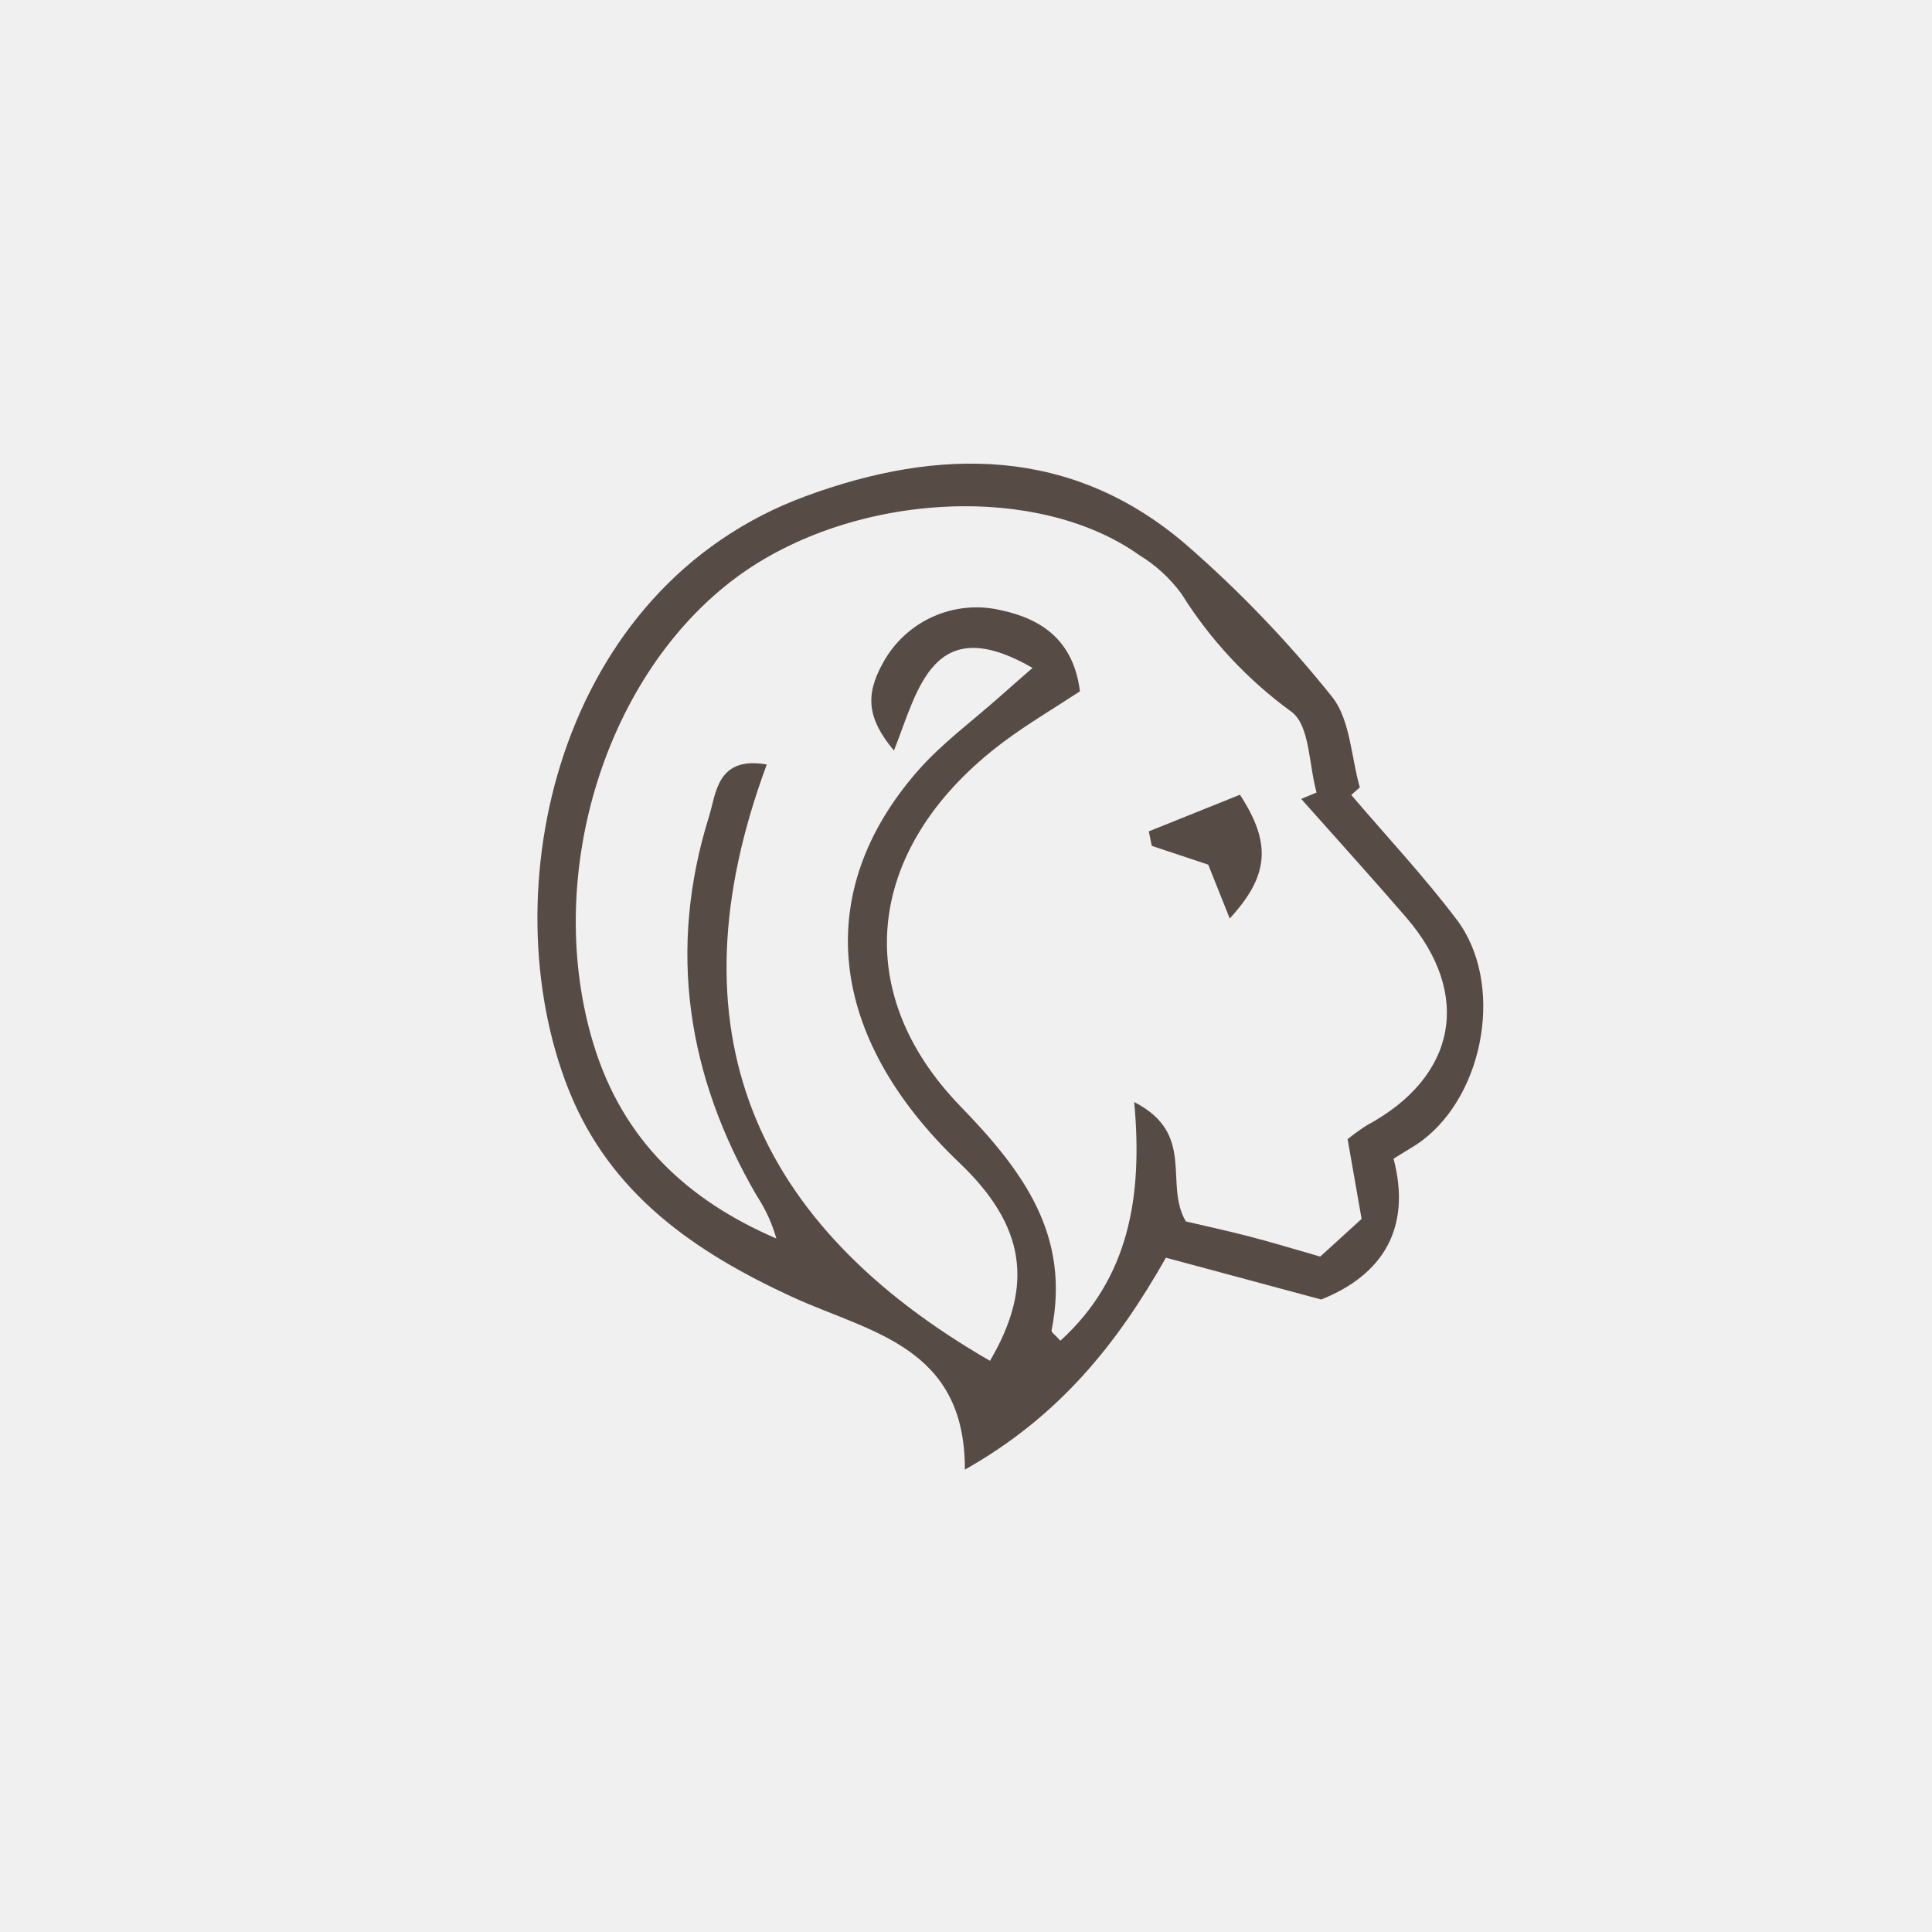
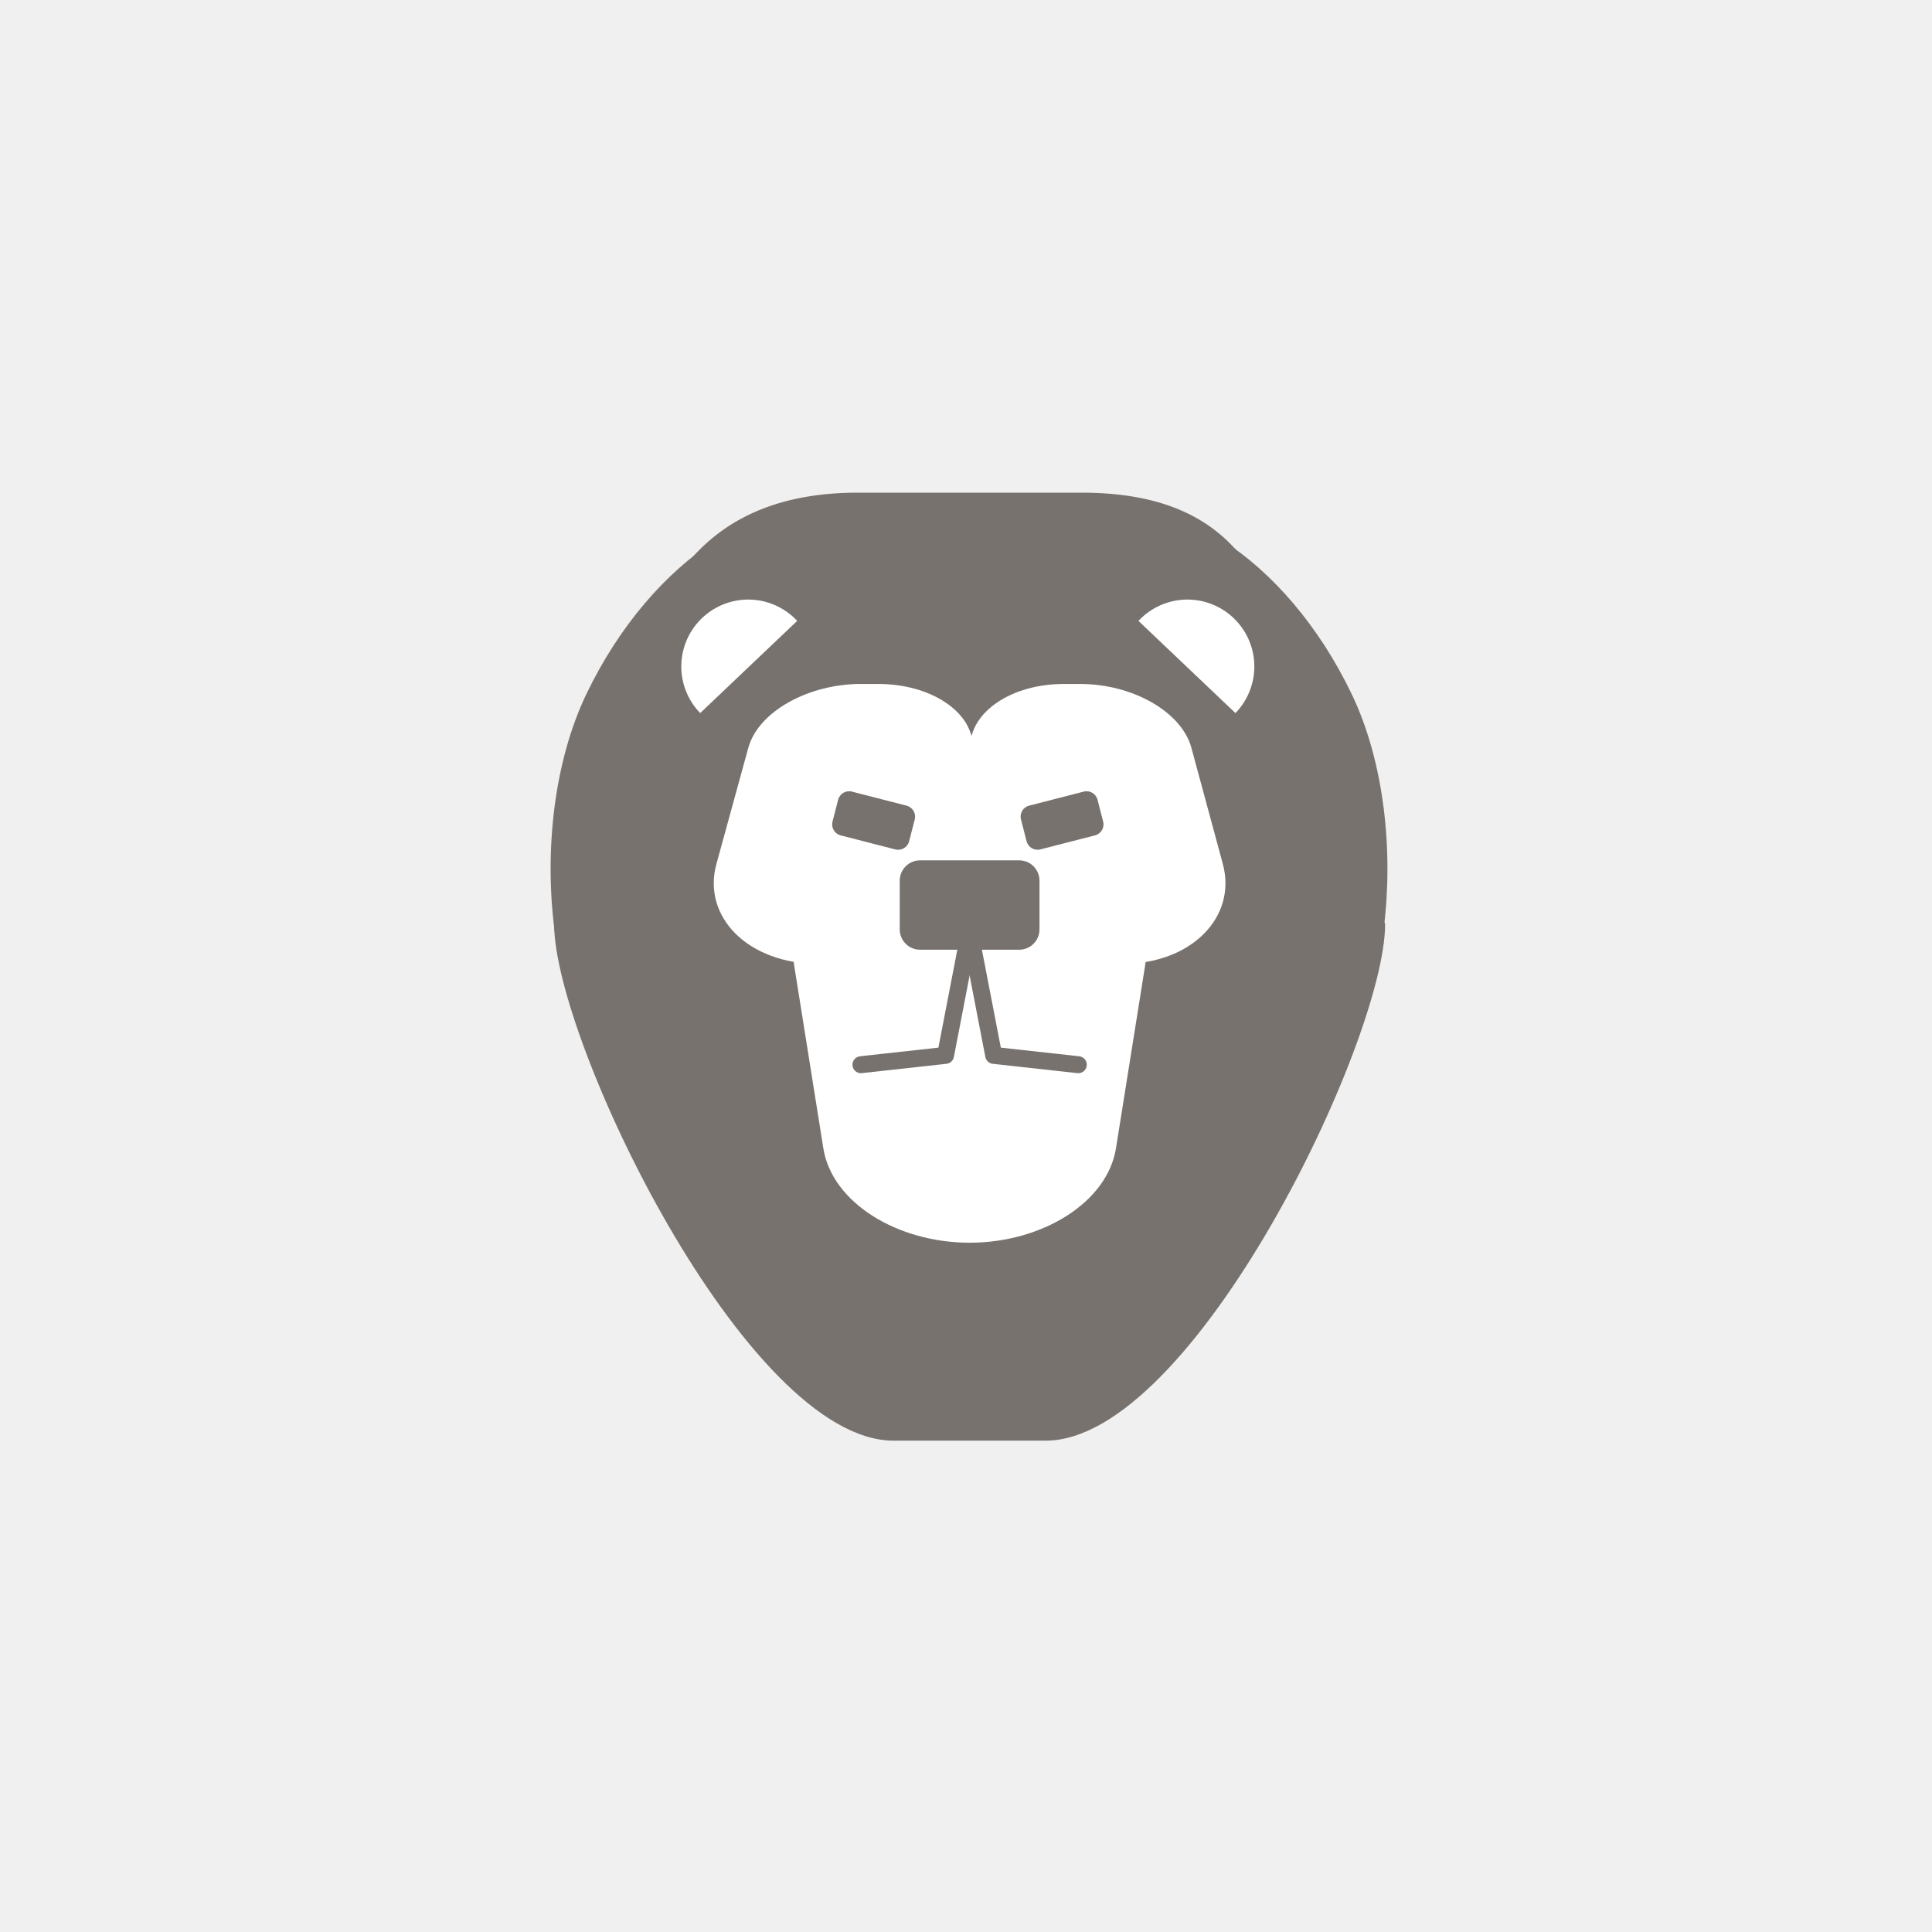
<svg xmlns="http://www.w3.org/2000/svg" width="200" height="200" viewBox="0 0 200 200">
  <g id="img-leo" transform="translate(-2430 1902)">
    <rect id="Rectangle_8" data-name="Rectangle 8" width="200" height="200" transform="translate(2430 -1902)" fill="rgba(217,217,217,0)" />
-     <g id="Group_6" data-name="Group 6" transform="translate(0 -11.275)">
-       <path id="Path_7" data-name="Path 7" d="M743.124-1842.4c3.658,4.292,7.531,8.422,10.923,12.914,4.9,6.481,2.955,17.934-3.585,22.864-.786.592-1.665,1.061-2.958,1.875,1.88,7.18-1.1,12.03-7.491,14.579l-16.074-4.329c-5.02,8.86-10.98,16.393-20.814,21.94.051-12.819-9.926-14.217-17.882-17.883-10.053-4.633-18.842-10.636-23.144-21.472-8.1-20.411-1.3-51.905,24.562-61.422,13.795-5.077,27.583-5.18,39.465,5.108a120.854,120.854,0,0,1,14.994,15.645c1.909,2.376,1.983,6.224,2.891,9.4Zm-5.176.411,1.585-.664c-.8-2.857-.686-6.9-2.568-8.335a43.792,43.792,0,0,1-11.417-12.233,15.273,15.273,0,0,0-4.382-4.017c-10.863-7.717-30.432-6.415-42.252,2.738-13.372,10.354-19.391,30.974-14.231,47.892,3.019,9.9,9.672,16.14,18.93,20.127a15.793,15.793,0,0,0-2.007-4.388c-7.238-12.4-9.276-25.516-4.961-39.319.737-2.358.806-6.268,5.976-5.367-10.171,27.4-1.438,47.59,23.106,61.733,4.609-7.849,3.635-14.014-3.171-20.5-13.664-13.022-15.322-28.015-4.279-40.6,2.5-2.849,5.641-5.136,8.49-7.678.946-.843,1.9-1.67,3.364-2.949-10.356-5.993-11.863,2.306-14.347,8.556-2.773-3.311-2.971-5.734-1.192-8.973a11.026,11.026,0,0,1,12.308-5.549c4.36.934,7.5,3.27,8.138,8.388-2.7,1.776-5.416,3.368-7.92,5.243-14.086,10.547-16.184,25.616-4.444,37.722,6.521,6.725,11.41,13.36,9.424,23.2-.037.186.389.464.918,1.058,7.078-6.445,8.549-14.881,7.639-24.707,6.454,3.306,3.046,8.467,5.347,12.359,1.962.461,4.362.979,6.737,1.6s4.726,1.34,7.173,2.041l4.283-3.9c-.521-2.969-.992-5.66-1.447-8.256a21.533,21.533,0,0,1,1.978-1.429c9.3-4.993,10.959-13.556,4.086-21.525C745.245-1833.856,741.573-1837.9,737.948-1841.985Z" transform="translate(1826.757 33.968)" fill="#574c45" />
-       <path id="Path_21" data-name="Path 21" d="M722.166-1838.63l9.434-3.792c3.307,5.058,3,8.4-1.056,12.813-.775-1.944-1.459-3.657-2.224-5.574l-5.845-1.947Z" transform="translate(1826.757 33.968)" fill="#574c45" />
+     <g id="组_22" data-name="组 22" transform="translate(2335.908 -2531.082)">
+       <g id="组_14" data-name="组 14">
+         <path id="路径_27" data-name="路径 27" d="M186.495,716.142c-6.783,14.144-17.924,30.1-26.678,25.906s-11.81-26.967-5.026-41.111,19.379-22.206,28.133-18.007S193.278,702,186.495,716.142Z" fill="#78726f" />
+         <path id="路径_28" data-name="路径 28" d="M202.317,716.142c6.783,14.144,17.924,30.1,26.678,25.906s11.809-26.967,5.026-41.111-19.379-22.206-28.134-18.007S195.534,702,202.317,716.142Z" fill="#78726f" />
+       </g>
+       <path id="路径_29" data-name="路径 29" d="M202.335,778.219H186.6c-15.265,0-35.144-41.442-35.144-53.474l7.777-23.243c2.462-12.153,8.407-21.42,23.672-21.42H206.03c15.265,0,19.979,8.507,22.441,21.876l9.008,22.787C237.479,736.777,217.6,778.219,202.335,778.219Z" fill="#78726f" />
+       <g id="组_15" data-name="组 15">
+         <path id="路径_30" data-name="路径 30" d="M181.357,728.871h-2.472c-7.411,0-12.122-4.921-10.628-10.355l3.3-12.02c1.036-3.768,6.239-6.611,11.643-6.611h1.8c5.4,0,9.825,2.843,9.825,6.611v12.02C194.831,723.95,188.768,728.871,181.357,728.871Z" fill="#fff" />
+         <path id="路径_31" data-name="路径 31" d="M210.211,728.871h-2.435c-7.3,0-13.272-4.921-13.272-10.355V706.5c0-3.768,4.355-6.611,9.678-6.611h1.775c5.323,0,10.448,2.843,11.469,6.611l3.254,12.02C222.152,723.95,217.511,728.871,210.211,728.871Z" fill="#fff" />
+       </g>
+       <path id="路径_32" data-name="路径 32" d="M194.466,757.727h0c-7.47,0-14.242-4.137-15.142-9.774l-3-18.815c-1.486-9.311,6.573-18.146,18.146-18.146h0c11.574,0,19.633,8.835,18.147,18.146l-3,18.815C208.709,753.59,201.937,757.727,194.466,757.727Z" fill="#fff" />
+       <rect id="矩形_8" data-name="矩形 8" width="14.468" height="9.252" rx="2.104" transform="translate(187.232 718.145)" fill="#78726f" />
+       <g id="组_18" data-name="组 18">
+         <g id="组_16" data-name="组 16">
+           <path id="路径_33" data-name="路径 33" d="M183.216,739.3l8.759-.966,2.678-13.862" fill="none" stroke="#78726f" stroke-linecap="round" stroke-linejoin="round" stroke-width="1.756" />
+         </g>
+         <g id="组_17" data-name="组 17">
+           <path id="路径_34" data-name="路径 34" d="M205.717,739.3l-8.759-.966-2.678-13.862" fill="none" stroke="#78726f" stroke-linecap="round" stroke-linejoin="round" stroke-width="1.756" />
+         </g>
+       </g>
+       <g id="组_19" data-name="组 19">
+         <rect id="矩形_9" data-name="矩形 9" width="8.184" height="4.677" rx="1.171" transform="matrix(0.969, 0.249, -0.249, 0.969, 181.147, 710.737)" fill="#78726f" />
+       </g>
+       <g id="组_20" data-name="组 20">
+         <rect id="矩形_10" data-name="矩形 10" width="8.184" height="4.677" rx="1.171" transform="translate(208.581 715.267) rotate(165.593)" fill="#78726f" />
+       </g>
+       <g id="组_21" data-name="组 21">
+         <path id="路径_35" data-name="路径 35" d="M166.574,702.9a6.928,6.928,0,1,1,10.043-9.545" fill="#fff" />
+         <path id="路径_36" data-name="路径 36" d="M221.986,702.9a6.928,6.928,0,1,0-10.043-9.545" fill="#fff" />
+       </g>
    </g>
  </g>
</svg>
